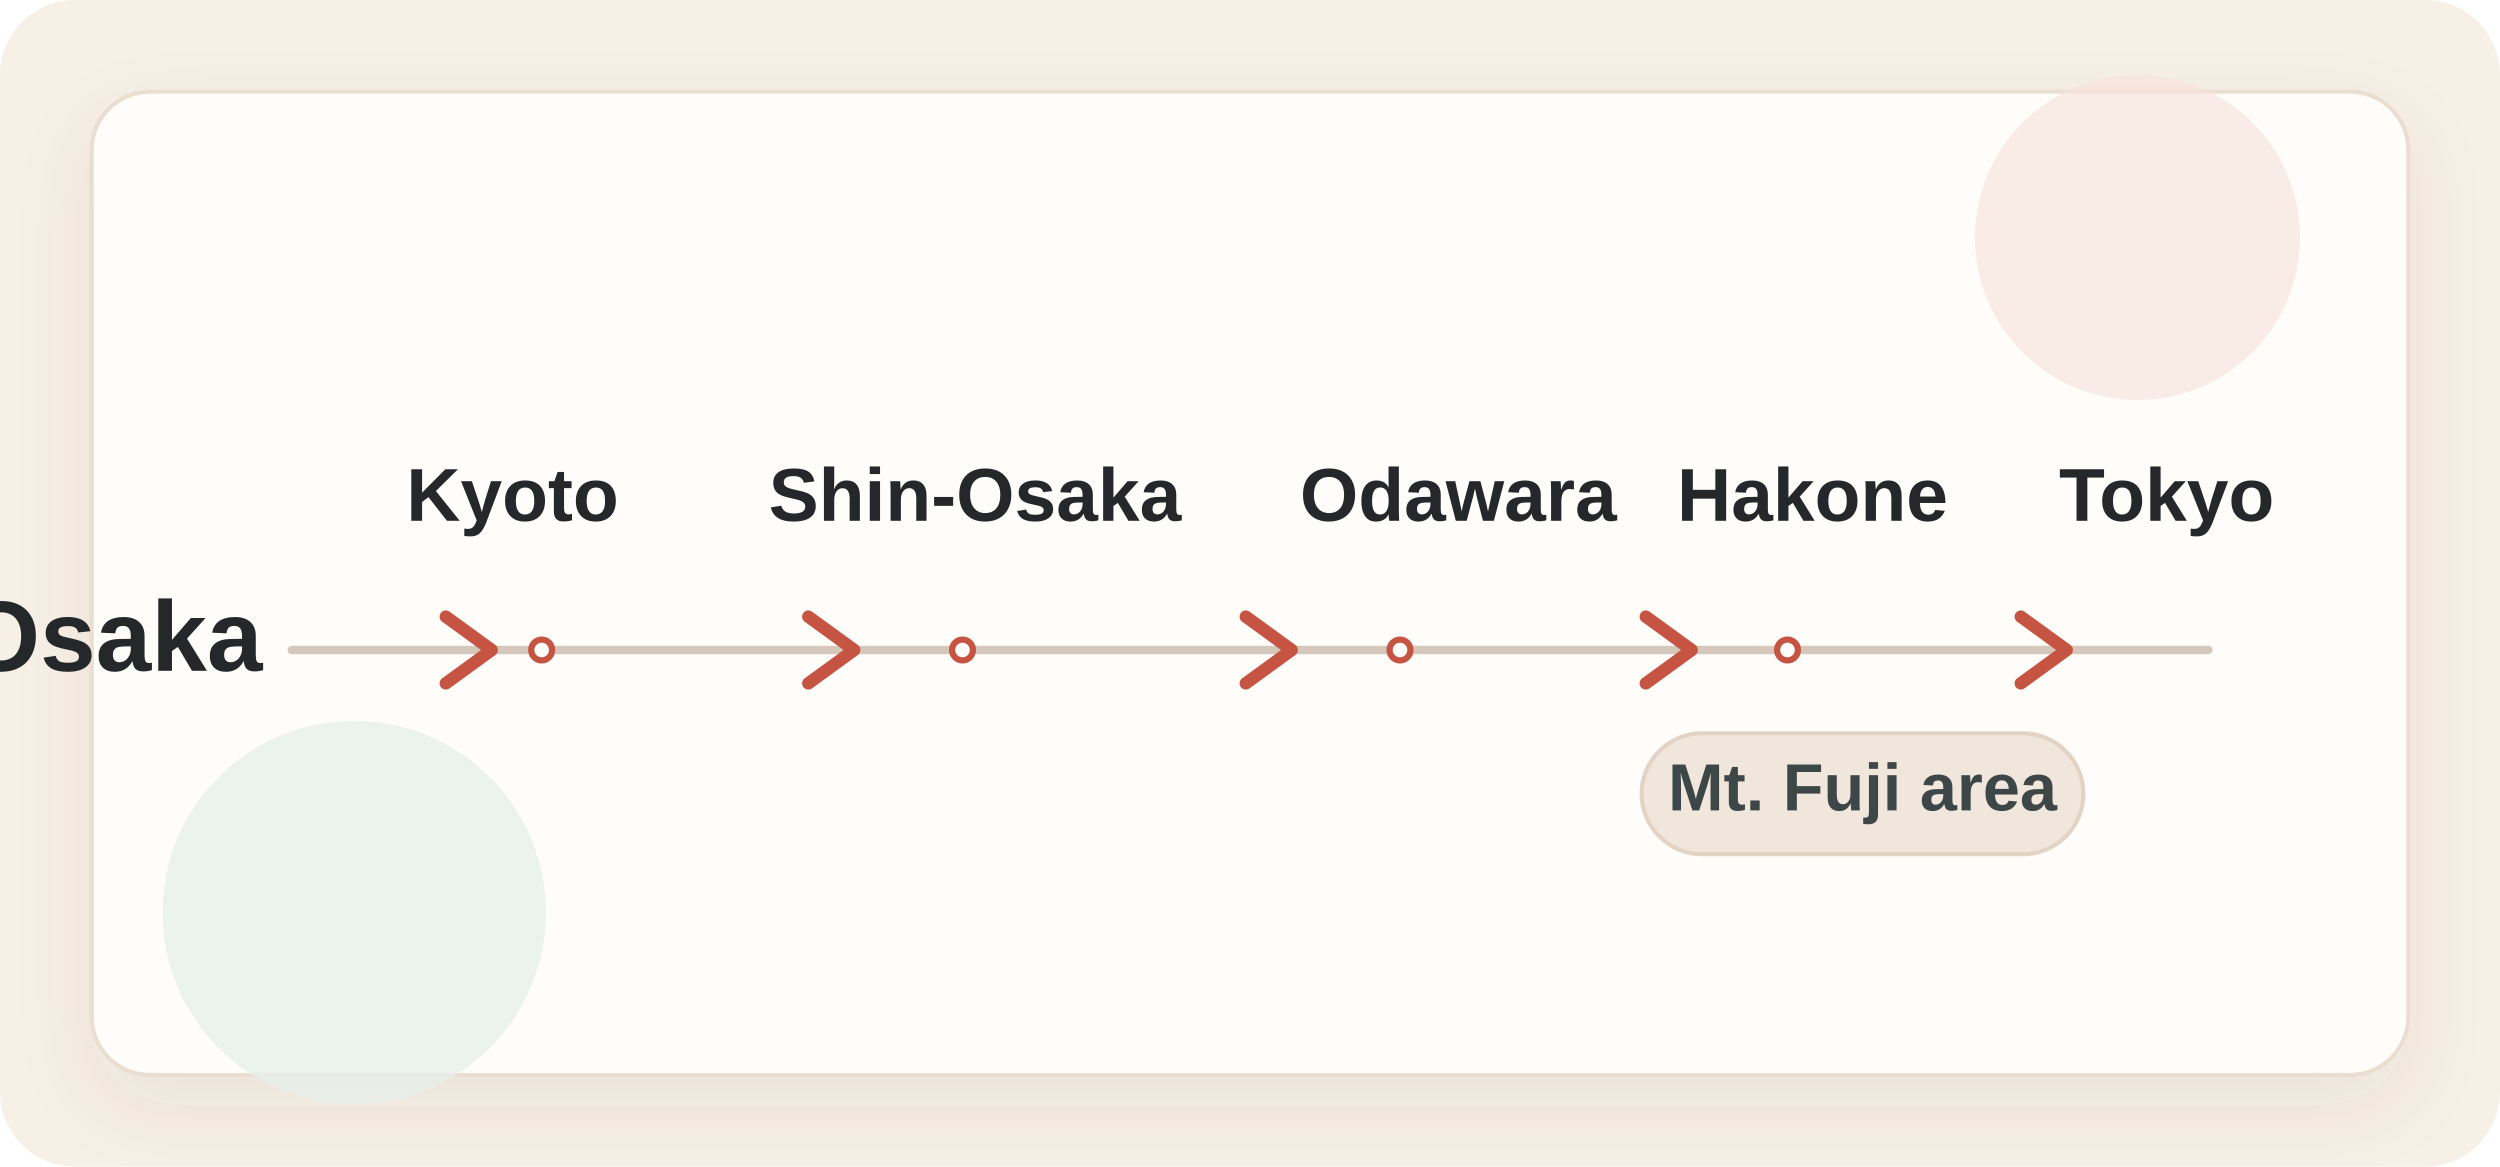
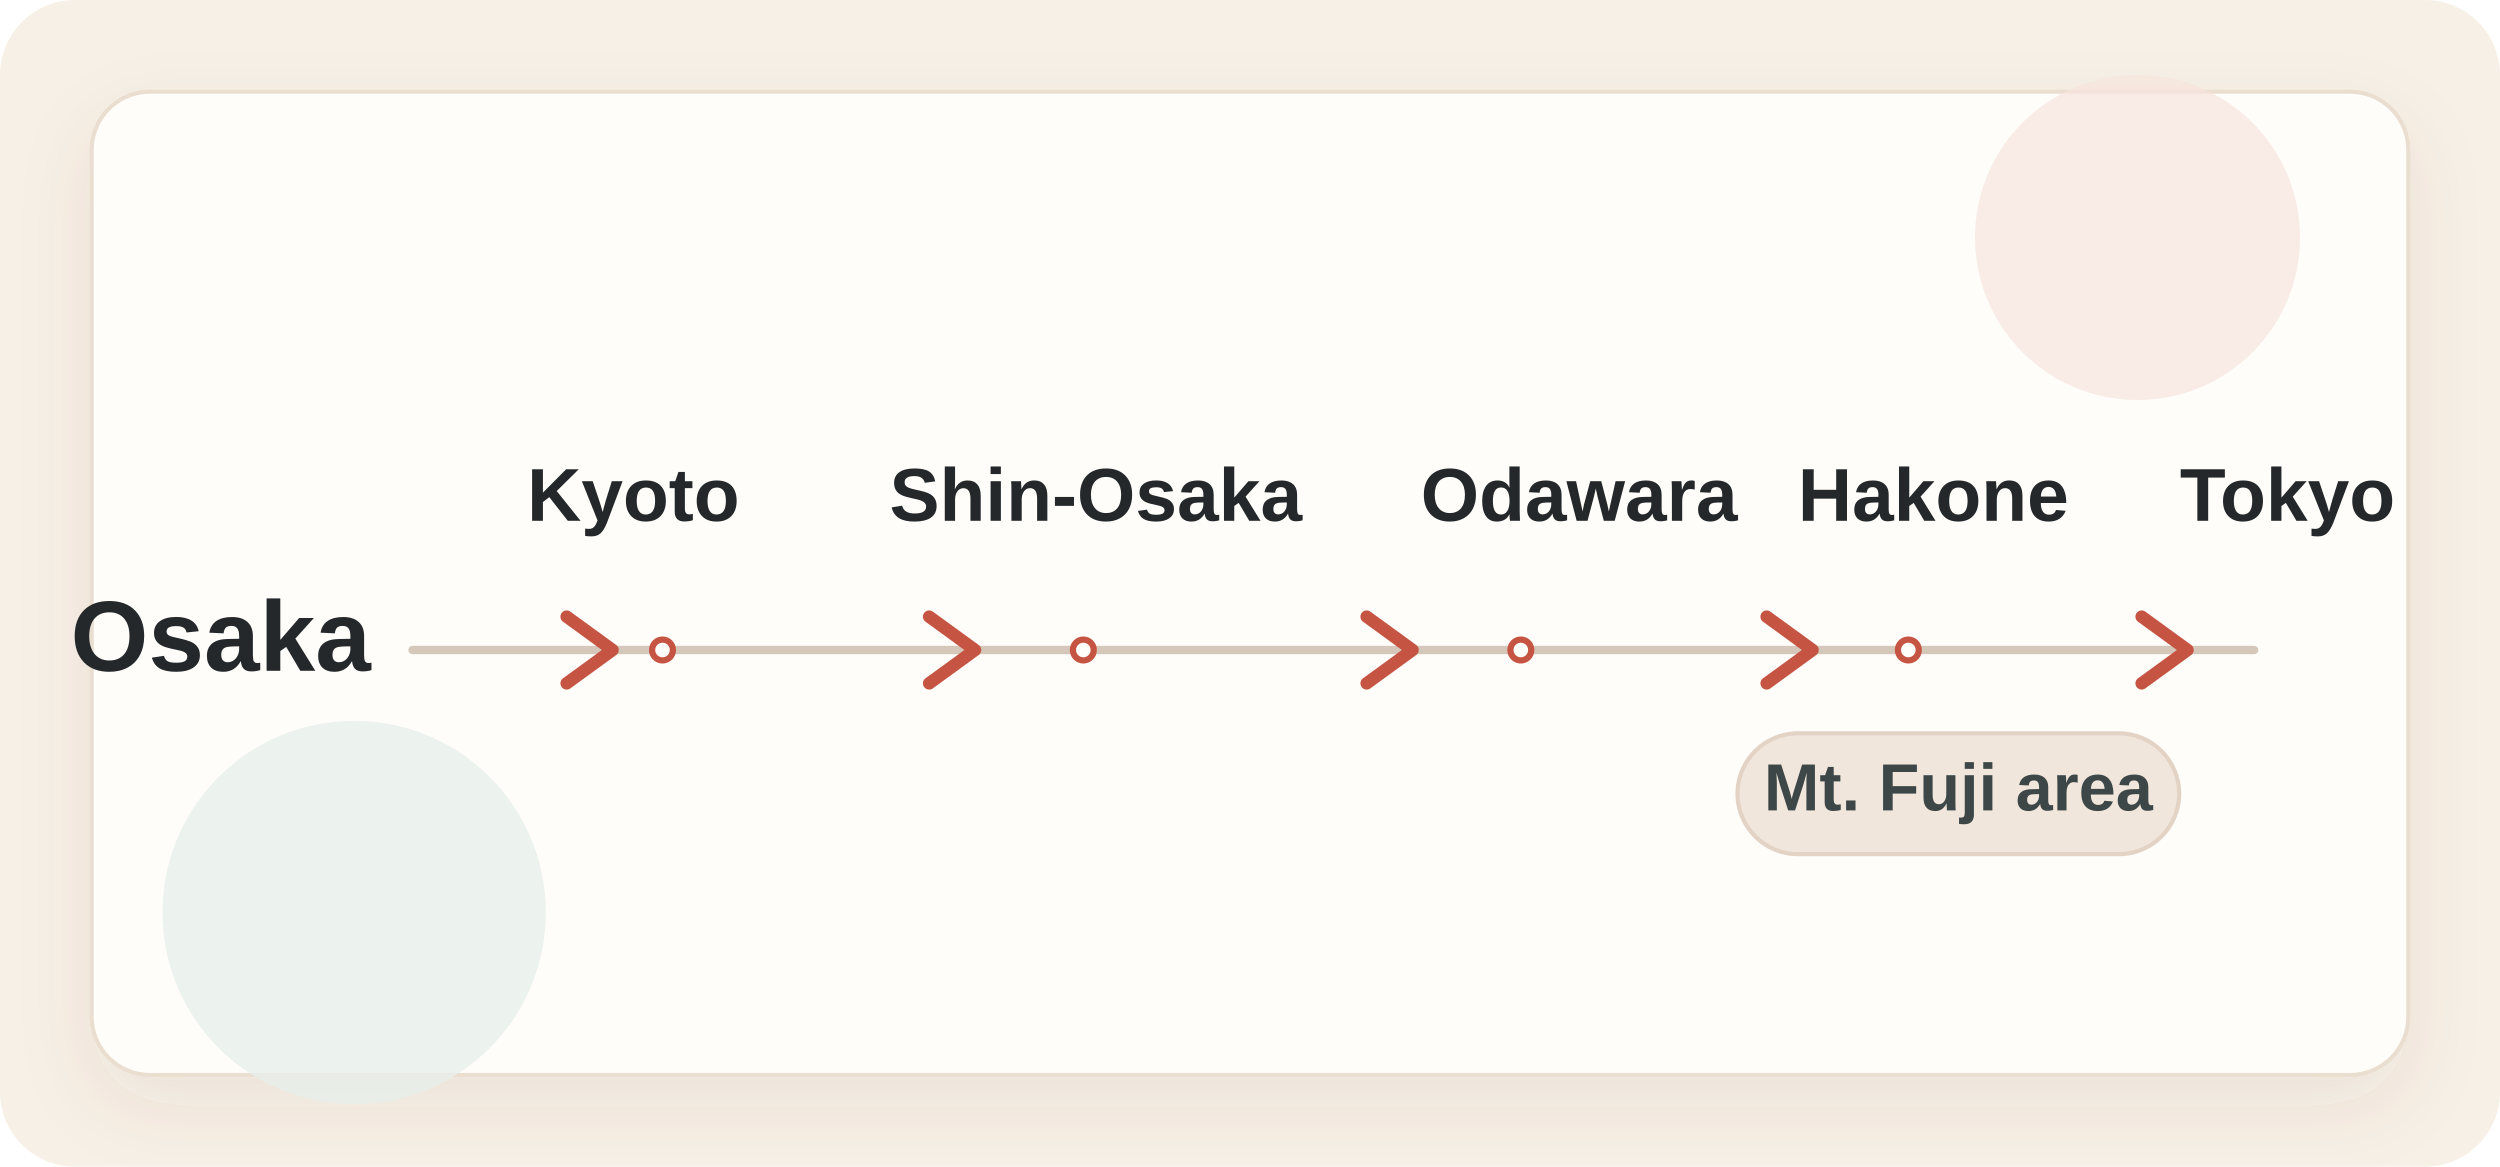
<svg xmlns="http://www.w3.org/2000/svg" viewBox="0 0 1200 560" role="img" aria-labelledby="title desc">
  <defs>
    <filter id="panelShadow" x="-10%" y="-10%" width="120%" height="120%">
      <feDropShadow dx="0" dy="14" stdDeviation="18" flood-color="#6c4c37" flood-opacity="0.08" />
    </filter>
  </defs>
  <rect width="1200" height="560" rx="36" fill="#f7f0e6" />
  <g filter="url(#panelShadow)">
    <rect x="44" y="44" width="1112" height="472" rx="28" fill="#fffdfa" stroke="#eaded0" stroke-width="2" />
  </g>
  <circle cx="1026" cy="114" r="78" fill="#f6e4dd" opacity="0.7" />
  <circle cx="170" cy="438" r="92" fill="#e7efeb" opacity="0.8" />
  <g fill="none" stroke-linecap="round" stroke-linejoin="round">
-     <path d="M140 312H1060" stroke="#d6c7bb" stroke-width="4" />
-     <path d="M214 296L236 312L214 328" stroke="#c55443" stroke-width="6" />
-     <path d="M388 296L410 312L388 328" stroke="#c55443" stroke-width="6" />
-     <path d="M598 296L620 312L598 328" stroke="#c55443" stroke-width="6" />
-     <path d="M790 296L812 312L790 328" stroke="#c55443" stroke-width="6" />
-     <path d="M970 296L992 312L970 328" stroke="#c55443" stroke-width="6" />
-     <circle cx="260" cy="312" r="5" fill="#fffdfa" stroke="#c55443" stroke-width="3" />
-     <circle cx="462" cy="312" r="5" fill="#fffdfa" stroke="#c55443" stroke-width="3" />
-     <circle cx="672" cy="312" r="5" fill="#fffdfa" stroke="#c55443" stroke-width="3" />
-     <circle cx="858" cy="312" r="5" fill="#fffdfa" stroke="#c55443" stroke-width="3" />
+     <path d="M198 312H1082" stroke="#d6c7bb" stroke-width="4" />
+     <path d="M272 296L294 312L272 328" stroke="#c55443" stroke-width="6" />
+     <path d="M446 296L468 312L446 328" stroke="#c55443" stroke-width="6" />
+     <path d="M656 296L678 312L656 328" stroke="#c55443" stroke-width="6" />
+     <path d="M848 296L870 312L848 328" stroke="#c55443" stroke-width="6" />
+     <path d="M1028 296L1050 312L1028 328" stroke="#c55443" stroke-width="6" />
+     <circle cx="318" cy="312" r="5" fill="#fffdfa" stroke="#c55443" stroke-width="3" />
+     <circle cx="520" cy="312" r="5" fill="#fffdfa" stroke="#c55443" stroke-width="3" />
+     <circle cx="730" cy="312" r="5" fill="#fffdfa" stroke="#c55443" stroke-width="3" />
+     <circle cx="916" cy="312" r="5" fill="#fffdfa" stroke="#c55443" stroke-width="3" />
  </g>
  <g fill="#24282b">
-     <text x="126" y="322" text-anchor="end" font-size="48" font-weight="700" font-family="'Avenir Next', Arial, sans-serif">Osaka</text>
-     <text x="246" y="250" text-anchor="middle" font-size="36" font-weight="700" font-family="'Avenir Next', Arial, sans-serif">Kyoto</text>
-     <text x="468" y="250" text-anchor="middle" font-size="36" font-weight="700" font-family="'Avenir Next', Arial, sans-serif">Shin-Osaka</text>
-     <text x="700" y="250" text-anchor="middle" font-size="36" font-weight="700" font-family="'Avenir Next', Arial, sans-serif">Odawara</text>
-     <text x="870" y="250" text-anchor="middle" font-size="36" font-weight="700" font-family="'Avenir Next', Arial, sans-serif">Hakone</text>
-     <text x="1040" y="250" text-anchor="middle" font-size="36" font-weight="700" font-family="'Avenir Next', Arial, sans-serif">Tokyo</text>
+     <text x="178" y="322" text-anchor="end" font-size="48" font-weight="700" font-family="'Avenir Next', Arial, sans-serif">Osaka</text>
+     <text x="304" y="250" text-anchor="middle" font-size="36" font-weight="700" font-family="'Avenir Next', Arial, sans-serif">Kyoto</text>
+     <text x="526" y="250" text-anchor="middle" font-size="36" font-weight="700" font-family="'Avenir Next', Arial, sans-serif">Shin-Osaka</text>
+     <text x="758" y="250" text-anchor="middle" font-size="36" font-weight="700" font-family="'Avenir Next', Arial, sans-serif">Odawara</text>
+     <text x="928" y="250" text-anchor="middle" font-size="36" font-weight="700" font-family="'Avenir Next', Arial, sans-serif">Hakone</text>
+     <text x="1098" y="250" text-anchor="middle" font-size="36" font-weight="700" font-family="'Avenir Next', Arial, sans-serif">Tokyo</text>
  </g>
  <g>
-     <rect x="788" y="352" width="212" height="58" rx="29" fill="#f1e6db" stroke="#e3d3c5" stroke-width="2" />
-     <text x="894" y="389" text-anchor="middle" fill="#3d4748" font-size="32" font-weight="600" font-family="'Avenir Next', Arial, sans-serif">Mt. Fuji area</text>
+     <rect x="834" y="352" width="212" height="58" rx="29" fill="#f1e6db" stroke="#e3d3c5" stroke-width="2" />
+     <text x="940" y="389" text-anchor="middle" fill="#3d4748" font-size="32" font-weight="600" font-family="'Avenir Next', Arial, sans-serif">Mt. Fuji area</text>
  </g>
</svg>
